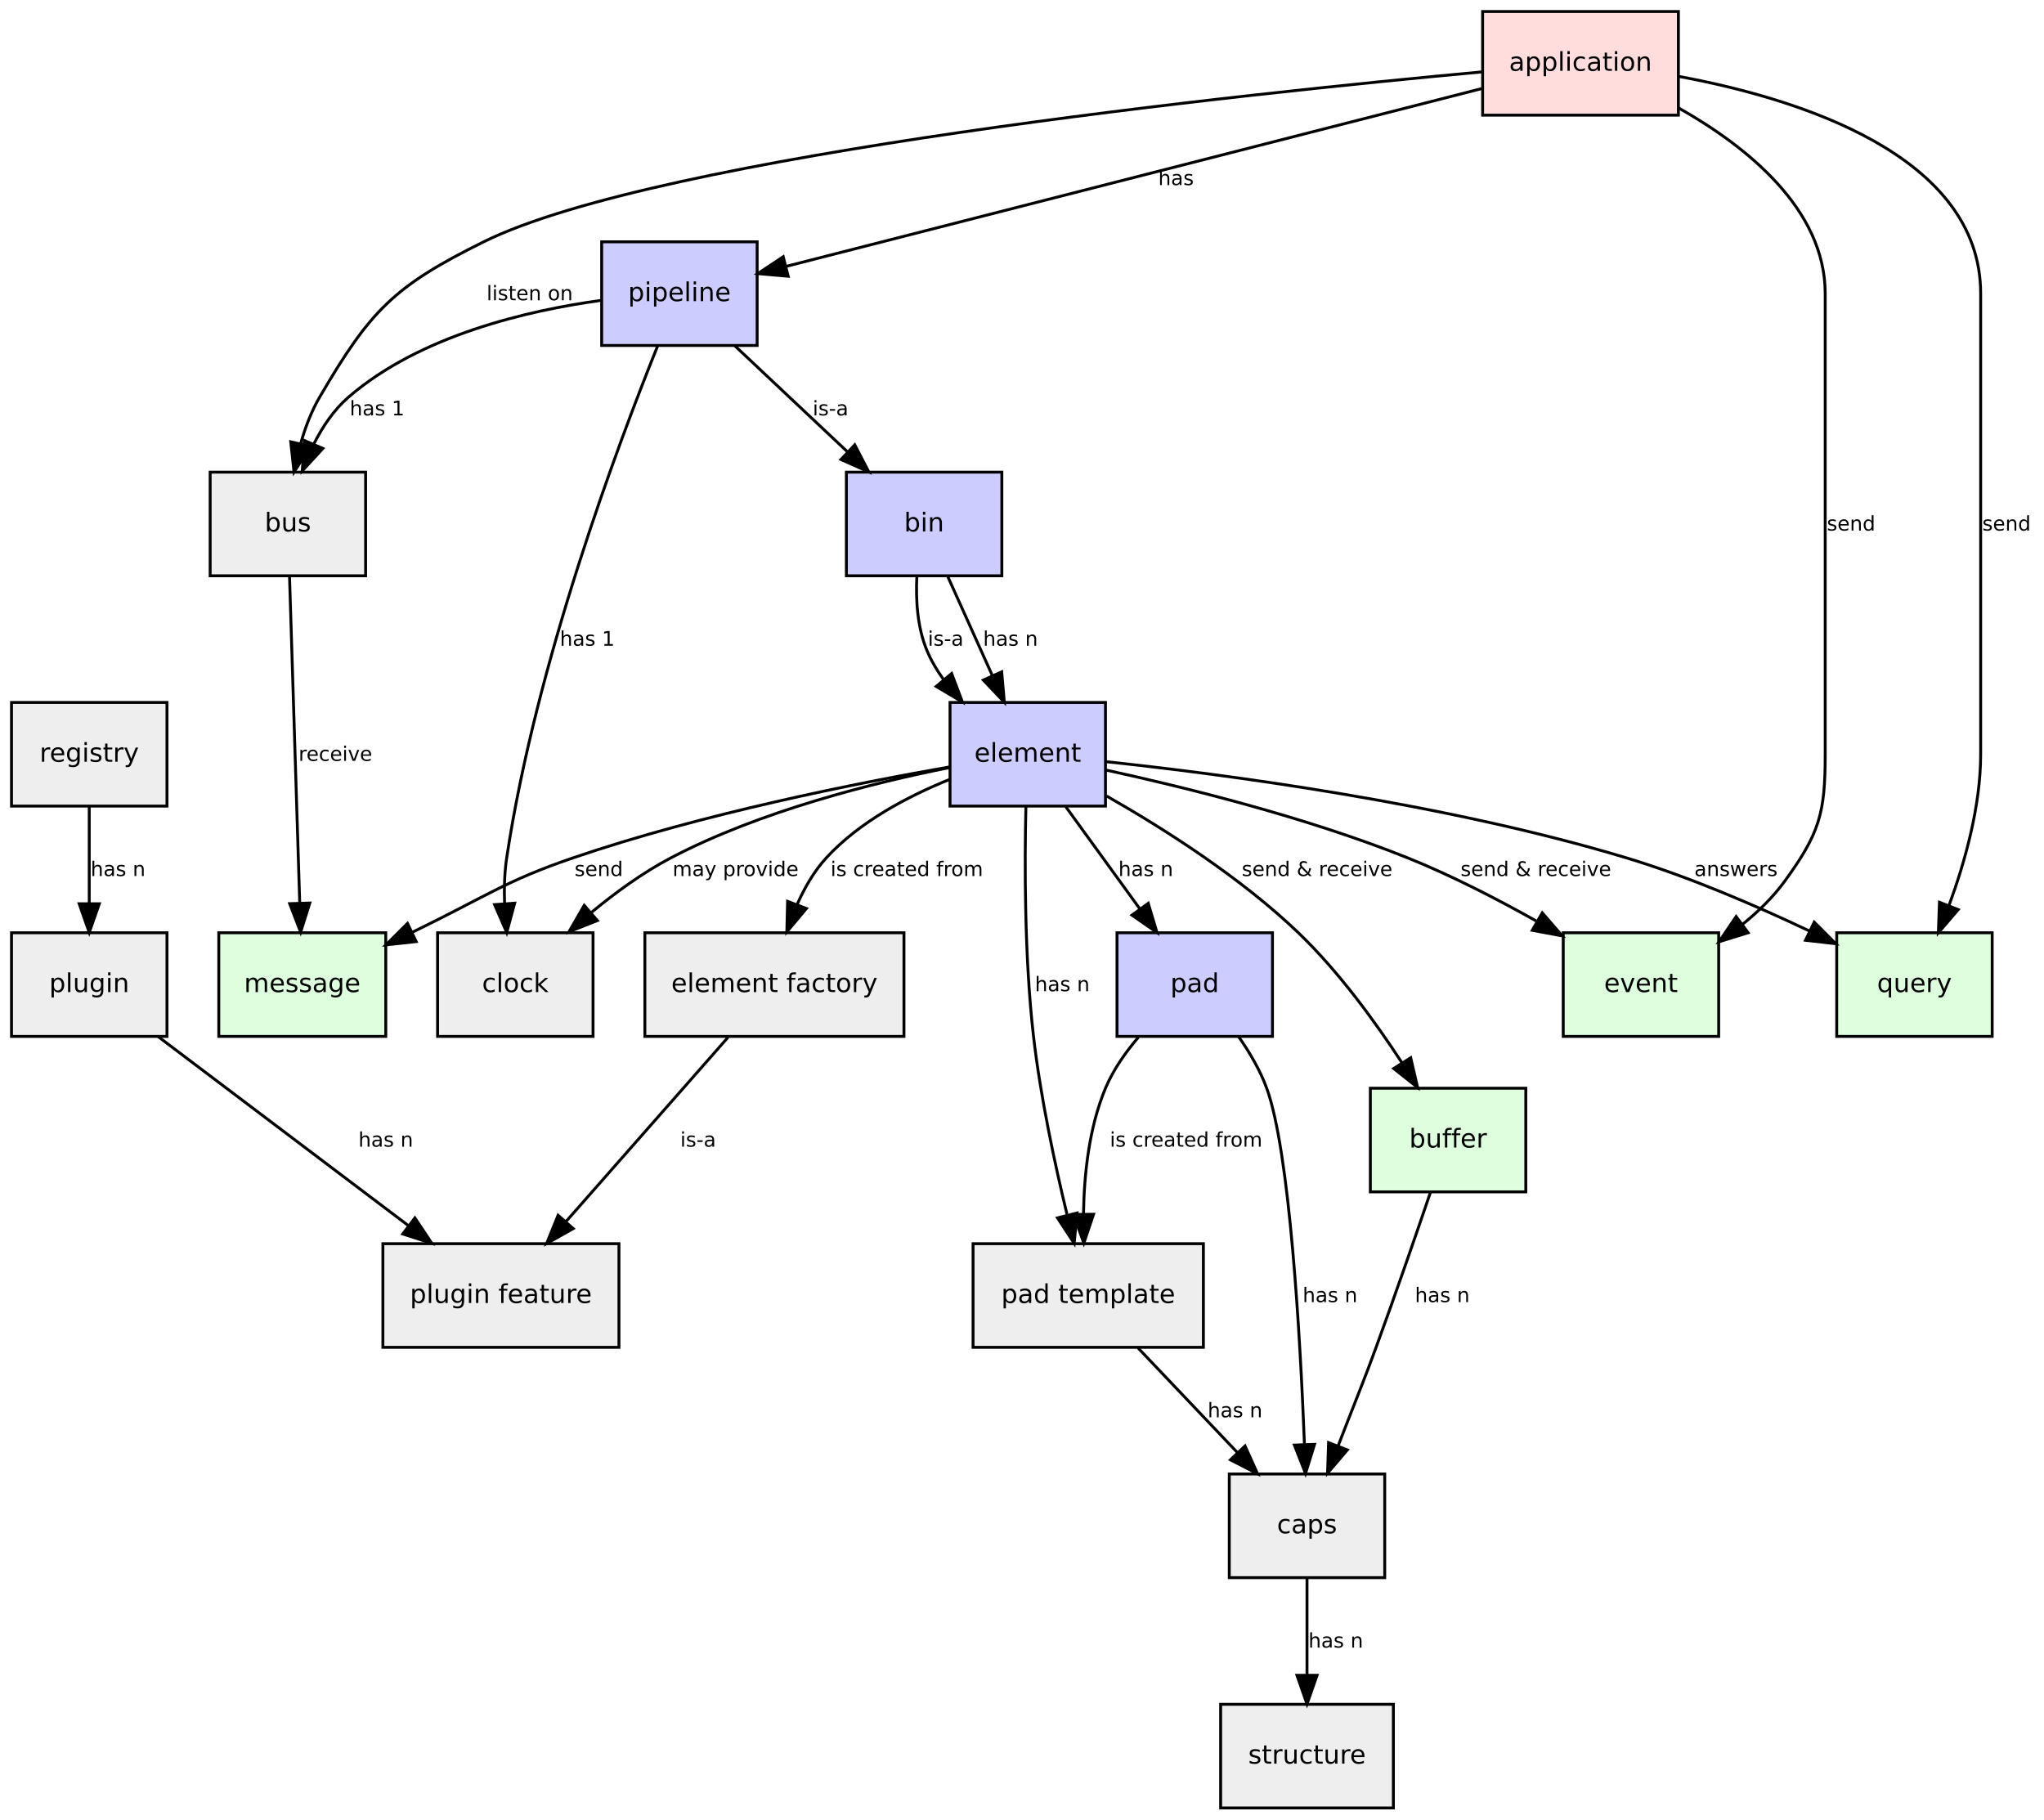
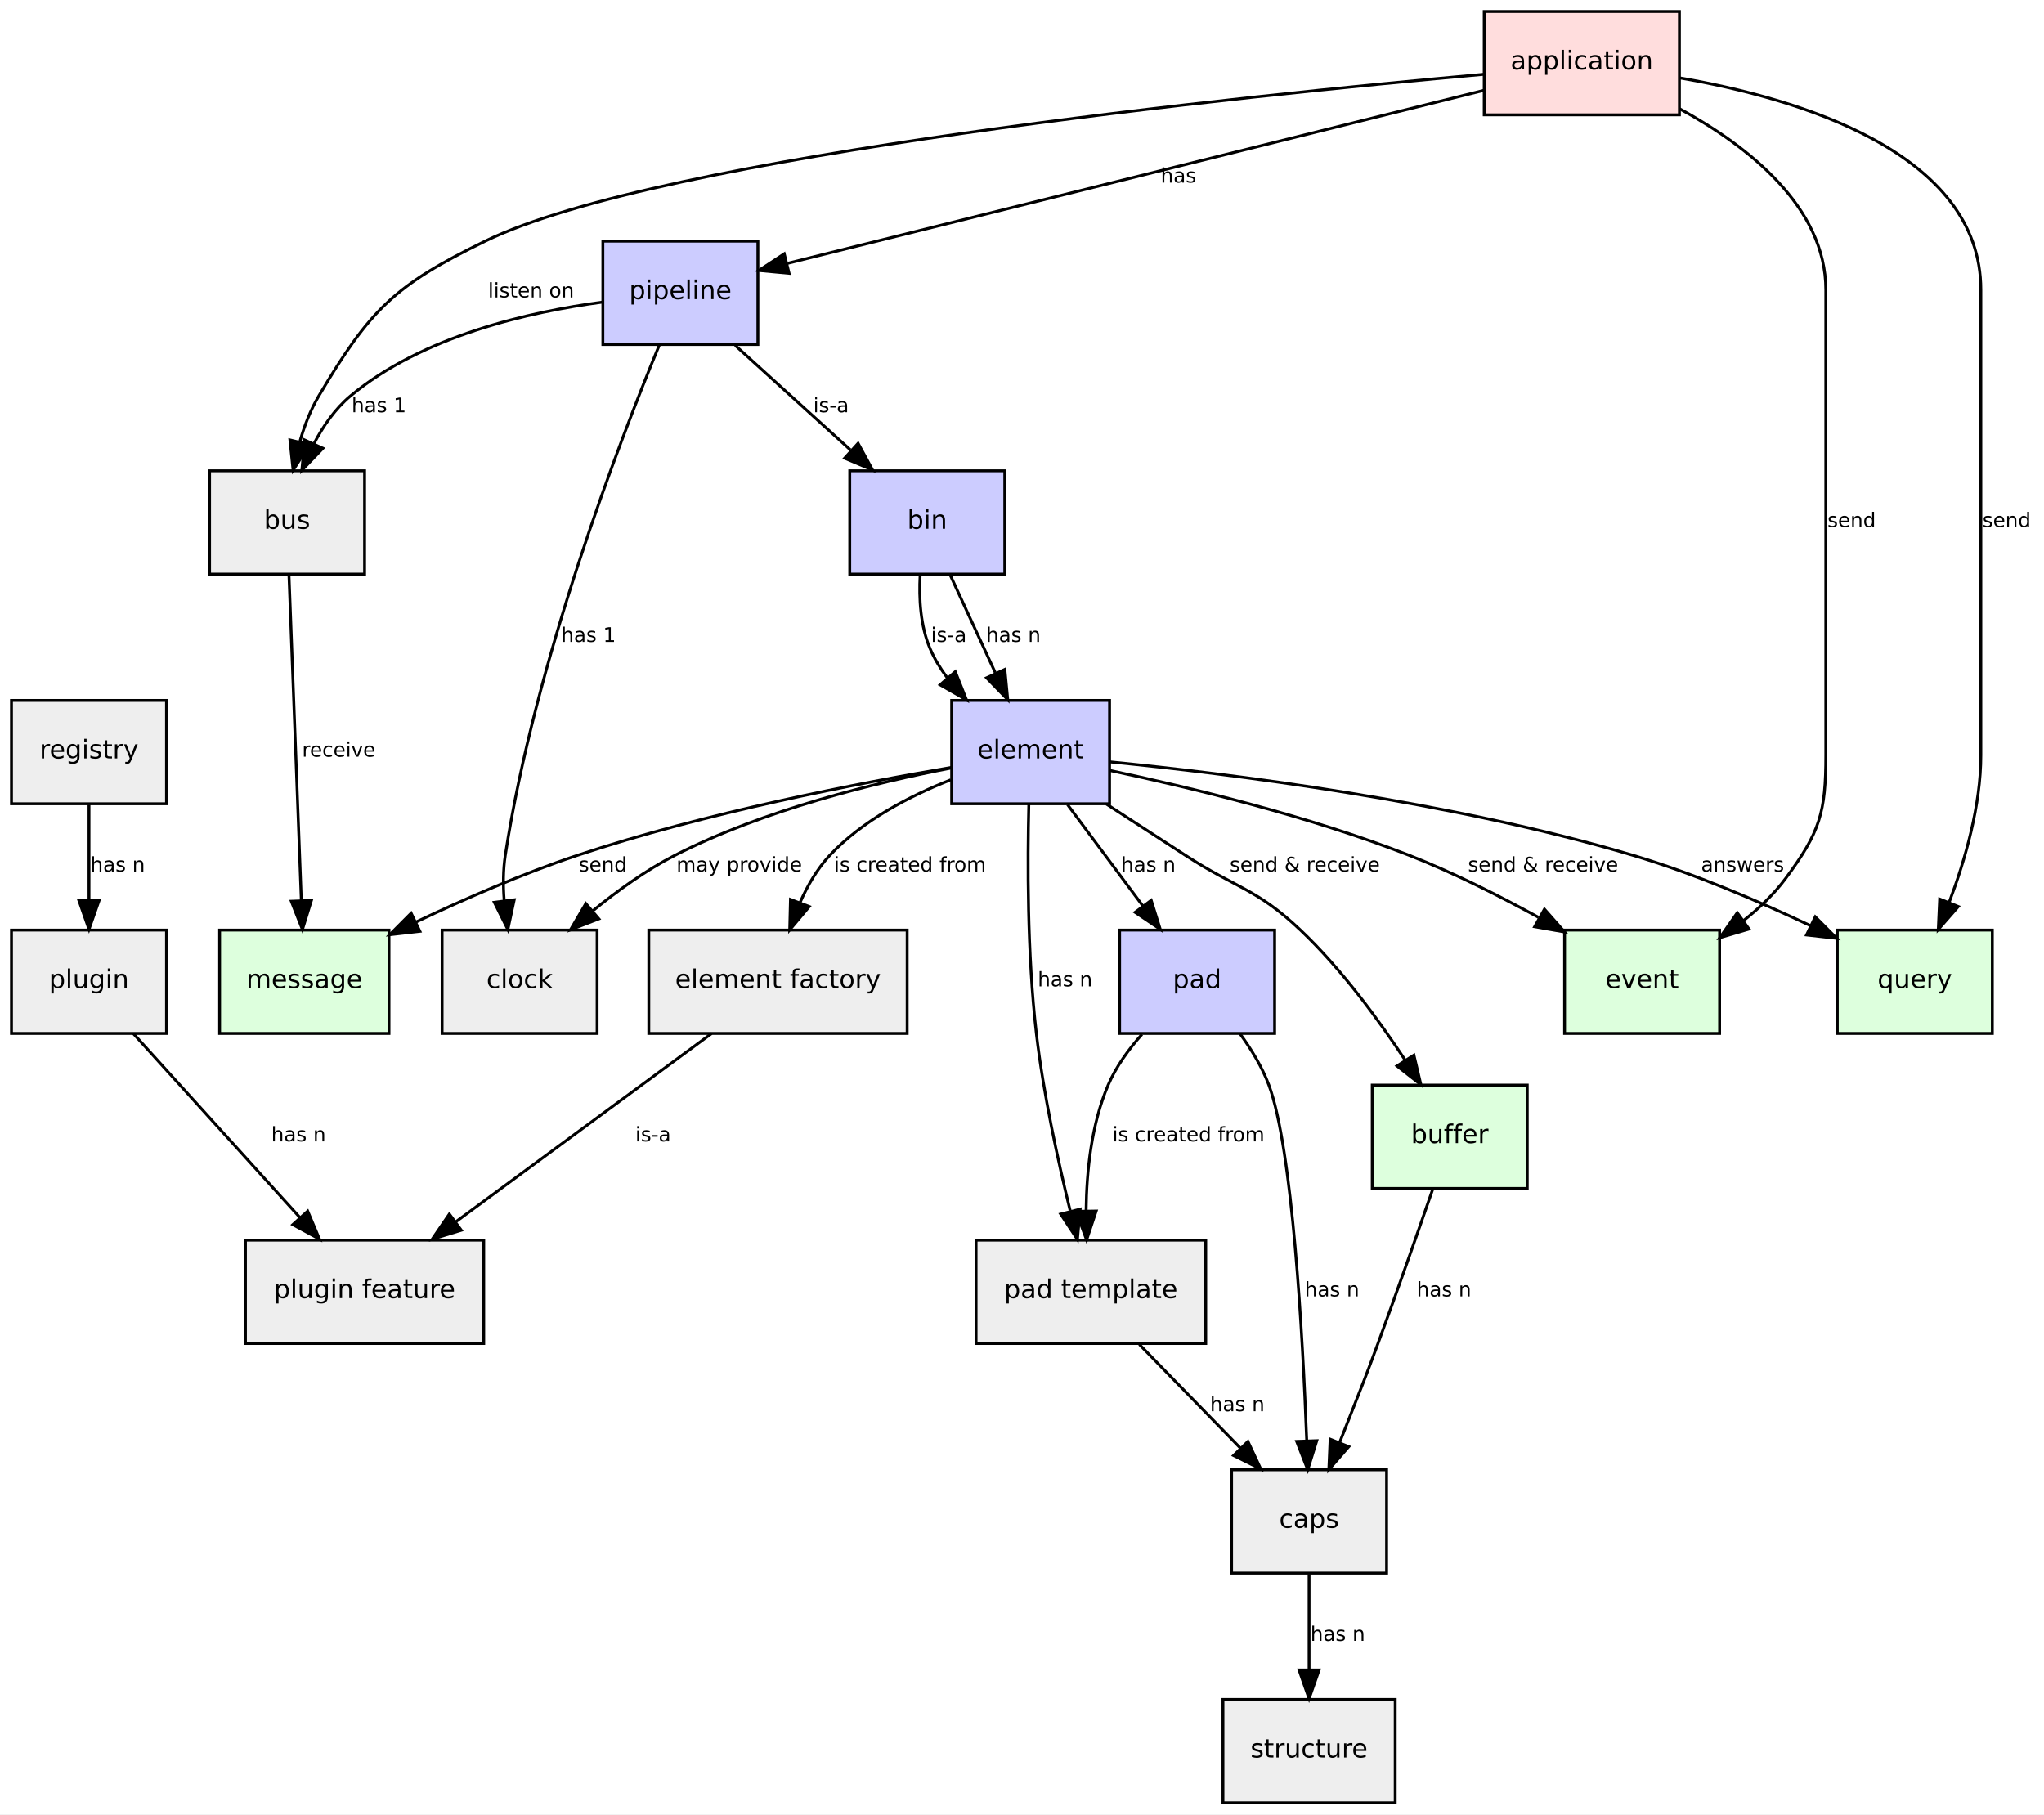
- <svg xmlns="http://www.w3.org/2000/svg" xmlns:xlink="http://www.w3.org/1999/xlink" width="710pt" height="632pt" viewBox="0.00 0.00 710.00 632.00">
-   <g id="graph1" class="graph" transform="scale(1 1) rotate(0) translate(4 628)">
-     <polygon fill="white" stroke="white" points="-4,5 -4,-628 707,-628 707,5 -4,5" />
+ <svg xmlns="http://www.w3.org/2000/svg" xmlns:xlink="http://www.w3.org/1999/xlink" width="712pt" height="632pt" viewBox="0.00 0.00 712.00 632.00">
+   <g id="graph0" class="graph" transform="scale(1 1) rotate(0) translate(4 628)">
+     <polygon fill="white" stroke="none" points="-4,4 -4,-628 708,-628 708,4 -4,4" />
    <g id="node1" class="node">
-       <polygon fill="#ffdddd" stroke="black" points="579,-624 511,-624 511,-588 579,-588 579,-624" />
-       <text text-anchor="middle" x="545" y="-603.4" font-family="Bitstream Vera Sans" font-size="9.00">application</text>
+       <polygon fill="#ffdddd" stroke="black" points="581,-624 513,-624 513,-588 581,-588 581,-624" />
+       <text text-anchor="middle" x="547" y="-603.8" font-family="Bitstream Vera Sans" font-size="9.00">application</text>
    </g>
    <g id="node3" class="node">
-       <a xlink:href="GstBus.html" xlink:title="bus" target="_top">
-         <polygon fill="#eeeeee" stroke="black" points="123,-464 69,-464 69,-428 123,-428 123,-464" />
-         <text text-anchor="middle" x="96" y="-443.4" font-family="Bitstream Vera Sans" font-size="9.00">bus</text>
-       </a>
-     </g>
-     <g id="edge48" class="edge">
-       <path fill="none" stroke="black" d="M510.91,-603.038C429.314,-595.538 225.03,-574.226 164,-544 132.728,-528.512 124.602,-520.132 107,-490 104.121,-485.071 101.99,-479.405 100.415,-473.814" />
-       <polygon fill="black" stroke="black" points="103.809,-472.958 98.138,-464.009 96.99,-474.541 103.809,-472.958" />
-       <text text-anchor="middle" x="180" y="-523.7" font-family="Bitstream Vera Sans" font-size="7.00">listen on</text>
+       <g id="a_node3">
+         <a xlink:href="GstBus.html" xlink:title="bus" target="_top">
+           <polygon fill="#eeeeee" stroke="black" points="123,-464 69,-464 69,-428 123,-428 123,-464" />
+           <text text-anchor="middle" x="96" y="-443.8" font-family="Bitstream Vera Sans" font-size="9.00">bus</text>
+         </a>
+       </g>
+     </g>
+     <g id="edge24" class="edge">
+       <path fill="none" stroke="black" d="M512.839,-602.11C431.071,-594.787 226.336,-573.934 165,-544 133.348,-528.553 124.98,-520.285 107,-490 104.171,-485.236 102.064,-479.755 100.496,-474.337" />
+       <polygon fill="black" stroke="black" points="103.805,-473.124 98.097,-464.198 96.993,-474.736 103.805,-473.124" />
+       <text text-anchor="middle" x="181" y="-524.4" font-family="Bitstream Vera Sans" font-size="7.00">listen on</text>
    </g>
    <g id="node9" class="node">
-       <a xlink:href="gstreamer-GstEvent.html" xlink:title="event" target="_top">
-         <polygon fill="#ddffdd" stroke="black" points="593,-304 539,-304 539,-268 593,-268 593,-304" />
-         <text text-anchor="middle" x="566" y="-283.4" font-family="Bitstream Vera Sans" font-size="9.00">event</text>
-       </a>
-     </g>
-     <g id="edge52" class="edge">
-       <path fill="none" stroke="black" d="M579.083,-590.495C602.731,-577.147 630,-555.384 630,-526 630,-526 630,-526 630,-366 630,-345.478 628.047,-338.613 616,-322 611.95,-316.415 606.766,-311.359 601.278,-306.92" />
-       <polygon fill="black" stroke="black" points="603.233,-304.012 593.115,-300.868 599.064,-309.635 603.233,-304.012" />
-       <text text-anchor="middle" x="639" y="-443.7" font-family="Bitstream Vera Sans" font-size="7.00">send</text>
+       <g id="a_node9">
+         <a xlink:href="gstreamer-GstEvent.html" xlink:title="event" target="_top">
+           <polygon fill="#ddffdd" stroke="black" points="595,-304 541,-304 541,-268 595,-268 595,-304" />
+           <text text-anchor="middle" x="568" y="-283.8" font-family="Bitstream Vera Sans" font-size="9.00">event</text>
+         </a>
+       </g>
+     </g>
+     <g id="edge26" class="edge">
+       <path fill="none" stroke="black" d="M581.083,-590.104C604.731,-577.208 632,-556.041 632,-527 632,-527 632,-527 632,-365 632,-344.901 629.961,-338.152 618,-322 613.933,-316.508 608.741,-311.561 603.25,-307.234" />
+       <polygon fill="black" stroke="black" points="605.244,-304.357 595.086,-301.346 601.149,-310.034 605.244,-304.357" />
+       <text text-anchor="middle" x="641" y="-444.4" font-family="Bitstream Vera Sans" font-size="7.00">send</text>
    </g>
    <g id="node13" class="node">
-       <a xlink:href="GstPipeline.html" xlink:title="pipeline" target="_top">
-         <polygon fill="#ccccff" stroke="black" points="259,-544 205,-544 205,-508 259,-508 259,-544" />
-         <text text-anchor="middle" x="232" y="-523.4" font-family="Bitstream Vera Sans" font-size="9.00">pipeline</text>
-       </a>
-     </g>
-     <g id="edge46" class="edge">
-       <path fill="none" stroke="black" d="M510.908,-597.286C451.745,-582.165 330.534,-551.184 269.244,-535.519" />
-       <polygon fill="black" stroke="black" points="269.788,-532.046 259.232,-532.96 268.054,-538.828 269.788,-532.046" />
-       <text text-anchor="middle" x="404.5" y="-563.7" font-family="Bitstream Vera Sans" font-size="7.00">has</text>
+       <g id="a_node13">
+         <a xlink:href="GstPipeline.html" xlink:title="pipeline" target="_top">
+           <polygon fill="#ccccff" stroke="black" points="260,-544 206,-544 206,-508 260,-508 260,-544" />
+           <text text-anchor="middle" x="233" y="-523.8" font-family="Bitstream Vera Sans" font-size="9.00">pipeline</text>
+         </a>
+       </g>
+     </g>
+     <g id="edge23" class="edge">
+       <path fill="none" stroke="black" d="M512.799,-596.504C453.447,-581.761 331.849,-551.555 270.363,-536.281" />
+       <polygon fill="black" stroke="black" points="270.868,-532.8 260.319,-533.786 269.181,-539.594 270.868,-532.8" />
+       <text text-anchor="middle" x="406.5" y="-564.4" font-family="Bitstream Vera Sans" font-size="7.00">has</text>
    </g>
    <g id="node16" class="node">
-       <a xlink:href="gstreamer-GstQuery.html" xlink:title="query" target="_top">
-         <polygon fill="#ddffdd" stroke="black" points="688,-304 634,-304 634,-268 688,-268 688,-304" />
-         <text text-anchor="middle" x="661" y="-283.4" font-family="Bitstream Vera Sans" font-size="9.00">query</text>
-       </a>
-     </g>
-     <g id="edge50" class="edge">
-       <path fill="none" stroke="black" d="M579.003,-601.481C620.154,-593.882 684,-574.308 684,-526 684,-526 684,-526 684,-366 684,-347.981 678.544,-328.536 672.946,-313.329" />
-       <polygon fill="black" stroke="black" points="676.203,-312.047 669.304,-304.006 669.683,-314.594 676.203,-312.047" />
-       <text text-anchor="middle" x="693" y="-443.7" font-family="Bitstream Vera Sans" font-size="7.00">send</text>
+       <g id="a_node16">
+         <a xlink:href="gstreamer-GstQuery.html" xlink:title="query" target="_top">
+           <polygon fill="#ddffdd" stroke="black" points="690,-304 636,-304 636,-268 690,-268 690,-304" />
+           <text text-anchor="middle" x="663" y="-283.8" font-family="Bitstream Vera Sans" font-size="9.00">query</text>
+         </a>
+       </g>
+     </g>
+     <g id="edge25" class="edge">
+       <path fill="none" stroke="black" d="M581.003,-600.877C622.154,-593.772 686,-575.011 686,-527 686,-527 686,-527 686,-365 686,-347.449 680.577,-328.551 674.997,-313.753" />
+       <polygon fill="black" stroke="black" points="678.147,-312.205 671.174,-304.229 671.651,-314.813 678.147,-312.205" />
+       <text text-anchor="middle" x="695" y="-444.4" font-family="Bitstream Vera Sans" font-size="7.00">send</text>
    </g>
    <g id="node2" class="node">
-       <a xlink:href="GstBin.html" xlink:title="bin" target="_top">
-         <polygon fill="#ccccff" stroke="black" points="344,-464 290,-464 290,-428 344,-428 344,-464" />
-         <text text-anchor="middle" x="317" y="-443.4" font-family="Bitstream Vera Sans" font-size="9.00">bin</text>
-       </a>
+       <g id="a_node2">
+         <a xlink:href="GstBin.html" xlink:title="bin" target="_top">
+           <polygon fill="#ccccff" stroke="black" points="346,-464 292,-464 292,-428 346,-428 346,-464" />
+           <text text-anchor="middle" x="319" y="-443.8" font-family="Bitstream Vera Sans" font-size="9.00">bin</text>
+         </a>
+       </g>
    </g>
    <g id="node7" class="node">
-       <a xlink:href="GstElement.html" xlink:title="element" target="_top">
-         <polygon fill="#ccccff" stroke="black" points="380,-384 326,-384 326,-348 380,-348 380,-384" />
-         <text text-anchor="middle" x="353" y="-363.4" font-family="Bitstream Vera Sans" font-size="9.00">element</text>
-       </a>
+       <g id="a_node7">
+         <a xlink:href="GstElement.html" xlink:title="element" target="_top">
+           <polygon fill="#ccccff" stroke="black" points="382.5,-384 327.5,-384 327.5,-348 382.5,-348 382.5,-384" />
+           <text text-anchor="middle" x="355" y="-363.8" font-family="Bitstream Vera Sans" font-size="9.00">element</text>
+         </a>
+       </g>
+     </g>
+     <g id="edge1" class="edge">
+       <path fill="none" stroke="black" d="M316.513,-427.631C316.068,-419.539 316.592,-409.964 320,-402 321.509,-398.474 323.555,-395.114 325.905,-391.97" />
+       <polygon fill="black" stroke="black" points="328.757,-394.024 332.678,-384.181 323.475,-389.431 328.757,-394.024" />
+       <text text-anchor="middle" x="326.5" y="-404.4" font-family="Bitstream Vera Sans" font-size="7.00">is-a</text>
+     </g>
+     <g id="edge12" class="edge">
+       <path fill="none" stroke="black" d="M326.99,-427.689C331.604,-417.692 337.505,-404.906 342.7,-393.651" />
+       <polygon fill="black" stroke="black" points="346.02,-394.809 347.033,-384.262 339.664,-391.875 346.02,-394.809" />
+       <text text-anchor="middle" x="349" y="-404.4" font-family="Bitstream Vera Sans" font-size="7.00">has n</text>
+     </g>
+     <g id="node10" class="node">
+       <g id="a_node10">
+         <a xlink:href="gstreamer-GstMessage.html" xlink:title="message" target="_top">
+           <polygon fill="#ddffdd" stroke="black" points="131.5,-304 72.5,-304 72.5,-268 131.5,-268 131.5,-304" />
+           <text text-anchor="middle" x="102" y="-283.8" font-family="Bitstream Vera Sans" font-size="9.00">message</text>
+         </a>
+       </g>
+     </g>
+     <g id="edge19" class="edge">
+       <path fill="none" stroke="black" d="M96.653,-427.79C97.691,-400.485 99.722,-346.994 100.96,-314.38" />
+       <polygon fill="black" stroke="black" points="104.465,-314.314 101.347,-304.188 97.47,-314.048 104.465,-314.314" />
+       <text text-anchor="middle" x="114" y="-364.4" font-family="Bitstream Vera Sans" font-size="7.00">receive</text>
+     </g>
+     <g id="node4" class="node">
+       <g id="a_node4">
+         <a xlink:href="gstreamer-GstBuffer.html" xlink:title="buffer" target="_top">
+           <polygon fill="#ddffdd" stroke="black" points="528,-250 474,-250 474,-214 528,-214 528,-250" />
+           <text text-anchor="middle" x="501" y="-229.8" font-family="Bitstream Vera Sans" font-size="9.00">buffer</text>
+         </a>
+       </g>
+     </g>
+     <g id="node5" class="node">
+       <g id="a_node5">
+         <a xlink:href="gstreamer-GstCaps.html" xlink:title="caps" target="_top">
+           <polygon fill="#eeeeee" stroke="black" points="479,-116 425,-116 425,-80 479,-80 479,-116" />
+           <text text-anchor="middle" x="452" y="-95.8" font-family="Bitstream Vera Sans" font-size="9.00">caps</text>
+         </a>
+       </g>
+     </g>
+     <g id="edge10" class="edge">
+       <path fill="none" stroke="black" d="M495.075,-213.734C490.094,-199.326 482.729,-178.272 476,-160 471.721,-148.382 470.521,-145.526 466,-134 464.925,-131.258 463.795,-128.399 462.662,-125.548" />
+       <polygon fill="black" stroke="black" points="465.838,-124.063 458.882,-116.072 459.336,-126.657 465.838,-124.063" />
+       <text text-anchor="middle" x="499" y="-176.4" font-family="Bitstream Vera Sans" font-size="7.00">has n</text>
+     </g>
+     <g id="node18" class="node">
+       <g id="a_node18">
+         <a xlink:href="gstreamer-GstStructure.html" xlink:title="structure" target="_top">
+           <polygon fill="#eeeeee" stroke="black" points="482,-36 422,-36 422,-0 482,-0 482,-36" />
+           <text text-anchor="middle" x="452" y="-15.8" font-family="Bitstream Vera Sans" font-size="9.00">structure</text>
+         </a>
+       </g>
+     </g>
+     <g id="edge11" class="edge">
+       <path fill="none" stroke="black" d="M452,-79.689C452,-69.894 452,-57.422 452,-46.335" />
+       <polygon fill="black" stroke="black" points="455.5,-46.262 452,-36.262 448.5,-46.262 455.5,-46.262" />
+       <text text-anchor="middle" x="462" y="-56.4" font-family="Bitstream Vera Sans" font-size="7.00">has n</text>
+     </g>
+     <g id="node6" class="node">
+       <g id="a_node6">
+         <a xlink:href="GstClock.html" xlink:title="clock" target="_top">
+           <polygon fill="#eeeeee" stroke="black" points="204,-304 150,-304 150,-268 204,-268 204,-304" />
+           <text text-anchor="middle" x="177" y="-283.8" font-family="Bitstream Vera Sans" font-size="9.00">clock</text>
+         </a>
+       </g>
+     </g>
+     <g id="edge17" class="edge">
+       <path fill="none" stroke="black" d="M381.372,-347.917C390.161,-342.221 400.004,-335.839 409,-330 426.785,-318.456 433.595,-318.569 449,-304 463.157,-290.611 476.114,-272.942 485.553,-258.58" />
+       <polygon fill="black" stroke="black" points="488.516,-260.443 490.955,-250.132 482.618,-256.672 488.516,-260.443" />
+       <text text-anchor="middle" x="450.5" y="-324.4" font-family="Bitstream Vera Sans" font-size="7.00">send &amp; receive</text>
+     </g>
+     <g id="edge7" class="edge">
+       <path fill="none" stroke="black" d="M327.234,-360.439C301.305,-355.435 262.052,-345.921 231,-330 220.979,-324.862 211.039,-317.702 202.471,-310.697" />
+       <polygon fill="black" stroke="black" points="204.602,-307.915 194.718,-304.1 200.065,-313.246 204.602,-307.915" />
+       <text text-anchor="middle" x="253.5" y="-324.4" font-family="Bitstream Vera Sans" font-size="7.00">may provide</text>
+     </g>
+     <g id="node8" class="node">
+       <g id="a_node8">
+         <a xlink:href="GstElementFactory.html" xlink:title="element factory" target="_top">
+           <polygon fill="#eeeeee" stroke="black" points="312,-304 222,-304 222,-268 312,-268 312,-304" />
+           <text text-anchor="middle" x="267" y="-283.8" font-family="Bitstream Vera Sans" font-size="9.00">element factory</text>
+         </a>
+       </g>
+     </g>
+     <g id="edge14" class="edge">
+       <path fill="none" stroke="black" d="M327.192,-356.36C313.019,-350.764 296.414,-342.208 285,-330 280.68,-325.38 277.32,-319.573 274.737,-313.734" />
+       <polygon fill="black" stroke="black" points="277.899,-312.2 271.09,-304.082 271.351,-314.674 277.899,-312.2" />
+       <text text-anchor="middle" x="313" y="-324.4" font-family="Bitstream Vera Sans" font-size="7.00">is created from</text>
+     </g>
+     <g id="edge16" class="edge">
+       <path fill="none" stroke="black" d="M382.632,-359.605C409.75,-353.864 452.014,-343.715 487,-330 502.175,-324.051 518.167,-315.984 531.895,-308.443" />
+       <polygon fill="black" stroke="black" points="533.988,-311.282 541,-303.34 530.565,-305.176 533.988,-311.282" />
+       <text text-anchor="middle" x="533.5" y="-324.4" font-family="Bitstream Vera Sans" font-size="7.00">send &amp; receive</text>
+     </g>
+     <g id="edge18" class="edge">
+       <path fill="none" stroke="black" d="M327.415,-360.675C295.511,-355.266 241.648,-344.871 197,-330 178.015,-323.677 157.714,-314.798 140.773,-306.749" />
+       <polygon fill="black" stroke="black" points="142.263,-303.582 131.737,-302.384 139.219,-309.885 142.263,-303.582" />
+       <text text-anchor="middle" x="206" y="-324.4" font-family="Bitstream Vera Sans" font-size="7.00">send</text>
+     </g>
+     <g id="node11" class="node">
+       <g id="a_node11">
+         <a xlink:href="GstPad.html" xlink:title="pad" target="_top">
+           <polygon fill="#ccccff" stroke="black" points="440,-304 386,-304 386,-268 440,-268 440,-304" />
+           <text text-anchor="middle" x="413" y="-283.8" font-family="Bitstream Vera Sans" font-size="9.00">pad</text>
+         </a>
+       </g>
+     </g>
+     <g id="edge6" class="edge">
+       <path fill="none" stroke="black" d="M367.872,-347.689C375.606,-337.288 385.585,-323.869 394.191,-312.294" />
+       <polygon fill="black" stroke="black" points="397.005,-314.375 400.164,-304.262 391.388,-310.199 397.005,-314.375" />
+       <text text-anchor="middle" x="396" y="-324.4" font-family="Bitstream Vera Sans" font-size="7.00">has n</text>
+     </g>
+     <g id="node12" class="node">
+       <g id="a_node12">
+         <a xlink:href="GstPadTemplate.html" xlink:title="pad template" target="_top">
+           <polygon fill="#eeeeee" stroke="black" points="416,-196 336,-196 336,-160 416,-160 416,-196" />
+           <text text-anchor="middle" x="376" y="-175.8" font-family="Bitstream Vera Sans" font-size="9.00">pad template</text>
+         </a>
+       </g>
+     </g>
+     <g id="edge5" class="edge">
+       <path fill="none" stroke="black" d="M354.373,-347.762C353.894,-328.315 353.779,-295.775 357,-268 359.427,-247.075 364.48,-223.805 368.765,-206.309" />
+       <polygon fill="black" stroke="black" points="372.254,-206.785 371.303,-196.233 365.466,-205.075 372.254,-206.785" />
+       <text text-anchor="middle" x="367" y="-284.4" font-family="Bitstream Vera Sans" font-size="7.00">has n</text>
+     </g>
+     <g id="edge15" class="edge">
+       <path fill="none" stroke="black" d="M382.676,-362.596C423.319,-358.573 501.235,-348.981 565,-330 586.078,-323.726 608.616,-314.061 626.757,-305.482" />
+       <polygon fill="black" stroke="black" points="628.322,-308.613 635.811,-301.118 625.283,-302.307 628.322,-308.613" />
+       <text text-anchor="middle" x="603" y="-324.4" font-family="Bitstream Vera Sans" font-size="7.00">answers</text>
+     </g>
+     <g id="node15" class="node">
+       <g id="a_node15">
+         <a xlink:href="GstPluginFeature.html" xlink:title="plugin feature" target="_top">
+           <polygon fill="#eeeeee" stroke="black" points="164.5,-196 81.5,-196 81.5,-160 164.5,-160 164.5,-196" />
+           <text text-anchor="middle" x="123" y="-175.8" font-family="Bitstream Vera Sans" font-size="9.00">plugin feature</text>
+         </a>
+       </g>
+     </g>
+     <g id="edge22" class="edge">
+       <path fill="none" stroke="black" d="M243.864,-267.969C219.76,-250.226 181.821,-222.299 154.885,-202.471" />
+       <polygon fill="black" stroke="black" points="156.685,-199.45 146.557,-196.341 152.536,-205.088 156.685,-199.45" />
+       <text text-anchor="middle" x="223.5" y="-230.4" font-family="Bitstream Vera Sans" font-size="7.00">is-a</text>
+     </g>
+     <g id="edge8" class="edge">
+       <path fill="none" stroke="black" d="M427.945,-267.881C431.87,-262.494 435.655,-256.298 438,-250 446.192,-227.992 449.765,-163.333 451.179,-126.151" />
+       <polygon fill="black" stroke="black" points="454.682,-126.128 451.537,-116.011 447.686,-125.881 454.682,-126.128" />
+       <text text-anchor="middle" x="460" y="-176.4" font-family="Bitstream Vera Sans" font-size="7.00">has n</text>
+     </g>
+     <g id="edge13" class="edge">
+       <path fill="none" stroke="black" d="M393.78,-267.685C389.148,-262.473 384.748,-256.417 382,-250 376.16,-236.361 374.475,-219.918 374.334,-206.291" />
+       <polygon fill="black" stroke="black" points="377.837,-206.131 374.502,-196.075 370.838,-206.016 377.837,-206.131" />
+       <text text-anchor="middle" x="410" y="-230.4" font-family="Bitstream Vera Sans" font-size="7.00">is created from</text>
+     </g>
+     <g id="edge9" class="edge">
+       <path fill="none" stroke="black" d="M392.867,-159.689C403.198,-149.086 416.586,-135.346 428.009,-123.622" />
+       <polygon fill="black" stroke="black" points="430.708,-125.867 435.18,-116.262 425.695,-120.982 430.708,-125.867" />
+       <text text-anchor="middle" x="427" y="-136.4" font-family="Bitstream Vera Sans" font-size="7.00">has n</text>
    </g>
    <g id="edge2" class="edge">
-       <path fill="none" stroke="black" d="M314.473,-427.82C314.065,-419.637 314.632,-410.033 318,-402 319.468,-398.498 321.45,-395.145 323.729,-391.993" />
-       <polygon fill="black" stroke="black" points="326.562,-394.062 330.303,-384.15 321.197,-389.565 326.562,-394.062" />
-       <text text-anchor="middle" x="324.5" y="-403.7" font-family="Bitstream Vera Sans" font-size="7.00">is-a</text>
-     </g>
-     <g id="edge24" class="edge">
-       <path fill="none" stroke="black" d="M325.169,-427.847C329.772,-417.618 335.612,-404.64 340.752,-393.217" />
-       <polygon fill="black" stroke="black" points="343.951,-394.637 344.863,-384.081 337.568,-391.764 343.951,-394.637" />
-       <text text-anchor="middle" x="347" y="-403.7" font-family="Bitstream Vera Sans" font-size="7.00">has n</text>
-     </g>
-     <g id="node10" class="node">
-       <a xlink:href="gstreamer-GstMessage.html" xlink:title="message" target="_top">
-         <polygon fill="#ddffdd" stroke="black" points="130,-304 72,-304 72,-268 130,-268 130,-304" />
-         <text text-anchor="middle" x="101" y="-283.4" font-family="Bitstream Vera Sans" font-size="9.00">message</text>
-       </a>
-     </g>
-     <g id="edge38" class="edge">
-       <path fill="none" stroke="black" d="M96.564,-427.957C97.427,-400.349 99.082,-347.375 100.109,-314.525" />
-       <polygon fill="black" stroke="black" points="103.616,-314.327 100.431,-304.223 96.62,-314.108 103.616,-314.327" />
-       <text text-anchor="middle" x="112.5" y="-363.7" font-family="Bitstream Vera Sans" font-size="7.00">receive</text>
-     </g>
-     <g id="node4" class="node">
-       <a xlink:href="gstreamer-GstBuffer.html" xlink:title="buffer" target="_top">
-         <polygon fill="#ddffdd" stroke="black" points="526,-250 472,-250 472,-214 526,-214 526,-250" />
-         <text text-anchor="middle" x="499" y="-229.4" font-family="Bitstream Vera Sans" font-size="9.00">buffer</text>
-       </a>
-     </g>
-     <g id="node5" class="node">
-       <a xlink:href="gstreamer-GstCaps.html" xlink:title="caps" target="_top">
-         <polygon fill="#eeeeee" stroke="black" points="477,-116 423,-116 423,-80 477,-80 477,-116" />
-         <text text-anchor="middle" x="450" y="-95.4" font-family="Bitstream Vera Sans" font-size="9.00">caps</text>
-       </a>
+       <path fill="none" stroke="black" d="M252.086,-507.689C263.888,-496.985 279.215,-483.084 292.221,-471.288" />
+       <polygon fill="black" stroke="black" points="294.911,-473.573 299.967,-464.262 290.209,-468.388 294.911,-473.573" />
+       <text text-anchor="middle" x="285.5" y="-484.4" font-family="Bitstream Vera Sans" font-size="7.00">is-a</text>
+     </g>
+     <g id="edge3" class="edge">
+       <path fill="none" stroke="black" d="M205.982,-522.778C180.69,-519.425 143.13,-511.024 118,-490 112.766,-485.621 108.637,-479.682 105.439,-473.616" />
+       <polygon fill="black" stroke="black" points="108.477,-471.842 101.154,-464.186 102.104,-474.738 108.477,-471.842" />
+       <text text-anchor="middle" x="128" y="-484.4" font-family="Bitstream Vera Sans" font-size="7.00">has 1</text>
+     </g>
+     <g id="edge4" class="edge">
+       <path fill="none" stroke="black" d="M225.721,-507.939C211.912,-474.538 182.365,-397.851 172,-330 171.232,-324.971 171.219,-319.596 171.617,-314.408" />
+       <polygon fill="black" stroke="black" points="175.126,-314.553 172.897,-304.196 168.18,-313.682 175.126,-314.553" />
+       <text text-anchor="middle" x="201" y="-404.4" font-family="Bitstream Vera Sans" font-size="7.00">has 1</text>
+     </g>
+     <g id="node14" class="node">
+       <g id="a_node14">
+         <a xlink:href="GstPlugin.html" xlink:title="plugin" target="_top">
+           <polygon fill="#eeeeee" stroke="black" points="54,-304 0,-304 0,-268 54,-268 54,-304" />
+           <text text-anchor="middle" x="27" y="-283.8" font-family="Bitstream Vera Sans" font-size="9.00">plugin</text>
+         </a>
+       </g>
+     </g>
+     <g id="edge21" class="edge">
+       <path fill="none" stroke="black" d="M42.424,-267.969C58.146,-250.61 82.695,-223.503 100.567,-203.769" />
+       <polygon fill="black" stroke="black" points="103.177,-206.102 107.295,-196.341 97.988,-201.403 103.177,-206.102" />
+       <text text-anchor="middle" x="100" y="-230.4" font-family="Bitstream Vera Sans" font-size="7.00">has n</text>
+     </g>
+     <g id="node17" class="node">
+       <g id="a_node17">
+         <a xlink:href="GstRegistry.html" xlink:title="registry" target="_top">
+           <polygon fill="#eeeeee" stroke="black" points="54,-384 0,-384 0,-348 54,-348 54,-384" />
+           <text text-anchor="middle" x="27" y="-363.8" font-family="Bitstream Vera Sans" font-size="9.00">registry</text>
+         </a>
+       </g>
    </g>
    <g id="edge20" class="edge">
-       <path fill="none" stroke="black" d="M492.897,-213.892C487.934,-199.296 480.682,-178.267 474,-160 469.747,-148.373 468.466,-145.547 464,-134 462.957,-131.303 461.868,-128.493 460.778,-125.684" />
-       <polygon fill="black" stroke="black" points="464.019,-124.363 457.135,-116.309 457.495,-126.898 464.019,-124.363" />
-       <text text-anchor="middle" x="497" y="-175.7" font-family="Bitstream Vera Sans" font-size="7.00">has n</text>
-     </g>
-     <g id="node18" class="node">
-       <a xlink:href="gstreamer-GstStructure.html" xlink:title="structure" target="_top">
-         <polygon fill="#eeeeee" stroke="black" points="480,-36 420,-36 420,-1.77636e-14 480,-3.55271e-15 480,-36" />
-         <text text-anchor="middle" x="450" y="-15.4" font-family="Bitstream Vera Sans" font-size="9.00">structure</text>
-       </a>
-     </g>
-     <g id="edge22" class="edge">
-       <path fill="none" stroke="black" d="M450,-79.847C450,-69.925 450,-57.417 450,-46.249" />
-       <polygon fill="black" stroke="black" points="453.5,-46.081 450,-36.081 446.5,-46.081 453.5,-46.081" />
-       <text text-anchor="middle" x="460" y="-55.7" font-family="Bitstream Vera Sans" font-size="7.00">has n</text>
-     </g>
-     <g id="node6" class="node">
-       <a xlink:href="GstClock.html" xlink:title="clock" target="_top">
-         <polygon fill="#eeeeee" stroke="black" points="202,-304 148,-304 148,-268 202,-268 202,-304" />
-         <text text-anchor="middle" x="175" y="-283.4" font-family="Bitstream Vera Sans" font-size="9.00">clock</text>
-       </a>
-     </g>
-     <g id="edge34" class="edge">
-       <path fill="none" stroke="black" d="M380.397,-351.493C400.229,-340.184 426.959,-323.209 447,-304 460.92,-290.658 473.648,-273.171 483.028,-258.772" />
-       <polygon fill="black" stroke="black" points="486.019,-260.591 488.416,-250.27 480.106,-256.844 486.019,-260.591" />
-       <text text-anchor="middle" x="453.5" y="-323.7" font-family="Bitstream Vera Sans" font-size="7.00">send &amp; receive</text>
-     </g>
-     <g id="edge14" class="edge">
-       <path fill="none" stroke="black" d="M325.693,-361.348C299.743,-356.186 260.166,-346.35 229,-330 219.262,-324.891 209.628,-317.86 201.253,-310.916" />
-       <polygon fill="black" stroke="black" points="203.505,-308.236 193.647,-304.352 198.931,-313.535 203.505,-308.236" />
-       <text text-anchor="middle" x="251.5" y="-323.7" font-family="Bitstream Vera Sans" font-size="7.00">may provide</text>
-     </g>
-     <g id="node8" class="node">
-       <a xlink:href="GstElementFactory.html" xlink:title="element factory" target="_top">
-         <polygon fill="#eeeeee" stroke="black" points="310,-304 220,-304 220,-268 310,-268 310,-304" />
-         <text text-anchor="middle" x="265" y="-283.4" font-family="Bitstream Vera Sans" font-size="9.00">element factory</text>
-       </a>
-     </g>
-     <g id="edge28" class="edge">
-       <path fill="none" stroke="black" d="M325.838,-357.258C311.504,-351.469 294.544,-342.591 283,-330 278.784,-325.401 275.488,-319.682 272.937,-313.905" />
-       <polygon fill="black" stroke="black" points="276.122,-312.433 269.315,-304.315 269.574,-314.907 276.122,-312.433" />
-       <text text-anchor="middle" x="311" y="-323.7" font-family="Bitstream Vera Sans" font-size="7.00">is created from</text>
-     </g>
-     <g id="edge32" class="edge">
-       <path fill="none" stroke="black" d="M380.142,-360.53C407.254,-354.621 449.843,-344.121 485,-330 500.082,-323.942 515.946,-315.766 529.598,-308.105" />
-       <polygon fill="black" stroke="black" points="531.72,-310.923 538.659,-302.916 528.242,-304.848 531.72,-310.923" />
-       <text text-anchor="middle" x="529.5" y="-323.7" font-family="Bitstream Vera Sans" font-size="7.00">send &amp; receive</text>
-     </g>
-     <g id="edge36" class="edge">
-       <path fill="none" stroke="black" d="M325.964,-361.631C294.115,-356.077 239.857,-345.332 195,-330 171.57,-321.992 165.056,-316.753 139.167,-304.146" />
-       <polygon fill="black" stroke="black" points="140.567,-300.936 130.035,-299.782 137.548,-307.252 140.567,-300.936" />
-       <text text-anchor="middle" x="204" y="-323.7" font-family="Bitstream Vera Sans" font-size="7.00">send</text>
-     </g>
-     <g id="node11" class="node">
-       <a xlink:href="GstPad.html" xlink:title="pad" target="_top">
-         <polygon fill="#ccccff" stroke="black" points="438,-304 384,-304 384,-268 438,-268 438,-304" />
-         <text text-anchor="middle" x="411" y="-283.4" font-family="Bitstream Vera Sans" font-size="9.00">pad</text>
-       </a>
-     </g>
-     <g id="edge12" class="edge">
-       <path fill="none" stroke="black" d="M366.161,-347.847C373.799,-337.311 383.552,-323.859 392.01,-312.193" />
-       <polygon fill="black" stroke="black" points="394.855,-314.232 397.891,-304.081 389.188,-310.123 394.855,-314.232" />
-       <text text-anchor="middle" x="394" y="-323.7" font-family="Bitstream Vera Sans" font-size="7.00">has n</text>
-     </g>
-     <g id="node12" class="node">
-       <a xlink:href="GstPadTemplate.html" xlink:title="pad template" target="_top">
-         <polygon fill="#eeeeee" stroke="black" points="414,-196 334,-196 334,-160 414,-160 414,-196" />
-         <text text-anchor="middle" x="374" y="-175.4" font-family="Bitstream Vera Sans" font-size="9.00">pad template</text>
-       </a>
-     </g>
-     <g id="edge10" class="edge">
-       <path fill="none" stroke="black" d="M352.357,-347.87C351.893,-328.148 351.819,-295.727 355,-268 357.397,-247.11 362.354,-223.9 366.605,-206.283" />
-       <polygon fill="black" stroke="black" points="370.118,-206.656 369.13,-196.107 363.324,-204.969 370.118,-206.656" />
-       <text text-anchor="middle" x="365" y="-283.7" font-family="Bitstream Vera Sans" font-size="7.00">has n</text>
-     </g>
-     <g id="edge30" class="edge">
-       <path fill="none" stroke="black" d="M380.078,-363.438C420.24,-359.164 497.668,-349.102 561,-330 582.749,-323.44 606.035,-313.388 624.659,-304.547" />
-       <polygon fill="black" stroke="black" points="626.19,-307.695 633.67,-300.192 623.144,-301.392 626.19,-307.695" />
-       <text text-anchor="middle" x="599" y="-323.7" font-family="Bitstream Vera Sans" font-size="7.00">answers</text>
-     </g>
-     <g id="node15" class="node">
-       <a xlink:href="GstPluginFeature.html" xlink:title="plugin feature" target="_top">
-         <polygon fill="#eeeeee" stroke="black" points="211,-196 129,-196 129,-160 211,-160 211,-196" />
-         <text text-anchor="middle" x="170" y="-175.4" font-family="Bitstream Vera Sans" font-size="9.00">plugin feature</text>
-       </a>
-     </g>
-     <g id="edge44" class="edge">
-       <path fill="none" stroke="black" d="M248.885,-267.679C233.438,-250.119 209.976,-223.446 192.652,-203.751" />
-       <polygon fill="black" stroke="black" points="195.11,-201.247 185.877,-196.05 189.854,-205.87 195.11,-201.247" />
-       <text text-anchor="middle" x="238.5" y="-229.7" font-family="Bitstream Vera Sans" font-size="7.00">is-a</text>
-     </g>
-     <g id="edge16" class="edge">
-       <path fill="none" stroke="black" d="M426.207,-267.966C430.037,-262.511 433.708,-256.291 436,-250 444.01,-228.018 447.63,-164.049 449.106,-126.47" />
-       <polygon fill="black" stroke="black" points="452.615,-126.299 449.483,-116.178 445.619,-126.044 452.615,-126.299" />
-       <text text-anchor="middle" x="458" y="-175.7" font-family="Bitstream Vera Sans" font-size="7.00">has n</text>
-     </g>
-     <g id="edge26" class="edge">
-       <path fill="none" stroke="black" d="M391.451,-267.737C386.938,-262.462 382.679,-256.389 380,-250 374.298,-236.4 372.567,-220.106 372.364,-206.46" />
-       <polygon fill="black" stroke="black" points="375.866,-206.226 372.481,-196.187 368.867,-206.146 375.866,-206.226" />
-       <text text-anchor="middle" x="408" y="-229.7" font-family="Bitstream Vera Sans" font-size="7.00">is created from</text>
-     </g>
-     <g id="edge18" class="edge">
-       <path fill="none" stroke="black" d="M391.246,-159.847C401.449,-149.107 414.531,-135.336 425.76,-123.516" />
-       <polygon fill="black" stroke="black" points="428.473,-125.742 432.823,-116.081 423.398,-120.921 428.473,-125.742" />
-       <text text-anchor="middle" x="425" y="-135.7" font-family="Bitstream Vera Sans" font-size="7.00">has n</text>
-     </g>
-     <g id="edge4" class="edge">
-       <path fill="none" stroke="black" d="M251.288,-507.847C262.808,-497.005 277.61,-483.073 290.248,-471.179" />
-       <polygon fill="black" stroke="black" points="292.905,-473.484 297.789,-464.081 288.108,-468.386 292.905,-473.484" />
-       <text text-anchor="middle" x="284.5" y="-483.7" font-family="Bitstream Vera Sans" font-size="7.00">is-a</text>
-     </g>
-     <g id="edge6" class="edge">
-       <path fill="none" stroke="black" d="M204.839,-523.668C179.445,-520.185 141.813,-511.52 117,-490 111.964,-485.633 108.04,-479.789 105.019,-473.79" />
-       <polygon fill="black" stroke="black" points="108.156,-472.226 100.986,-464.425 101.727,-474.994 108.156,-472.226" />
-       <text text-anchor="middle" x="127" y="-483.7" font-family="Bitstream Vera Sans" font-size="7.00">has 1</text>
-     </g>
-     <g id="edge8" class="edge">
-       <path fill="none" stroke="black" d="M224.413,-507.779C210.656,-473.639 182.085,-397.398 172,-330 171.247,-324.964 171.087,-319.576 171.264,-314.358" />
-       <polygon fill="black" stroke="black" points="174.778,-314.281 172.016,-304.053 167.797,-313.772 174.778,-314.281" />
-       <text text-anchor="middle" x="200" y="-403.7" font-family="Bitstream Vera Sans" font-size="7.00">has 1</text>
-     </g>
-     <g id="node14" class="node">
-       <a xlink:href="GstPlugin.html" xlink:title="plugin" target="_top">
-         <polygon fill="#eeeeee" stroke="black" points="54,-304 2.13163e-14,-304 0,-268 54,-268 54,-304" />
-         <text text-anchor="middle" x="27" y="-283.4" font-family="Bitstream Vera Sans" font-size="9.00">plugin</text>
-       </a>
-     </g>
-     <g id="edge42" class="edge">
-       <path fill="none" stroke="black" d="M50.935,-267.923C74.754,-249.934 111.462,-222.21 137.822,-202.302" />
-       <polygon fill="black" stroke="black" points="140.116,-204.955 145.987,-196.136 135.898,-199.37 140.116,-204.955" />
-       <text text-anchor="middle" x="130" y="-229.7" font-family="Bitstream Vera Sans" font-size="7.00">has n</text>
-     </g>
-     <g id="node17" class="node">
-       <a xlink:href="GstRegistry.html" xlink:title="registry" target="_top">
-         <polygon fill="#eeeeee" stroke="black" points="54,-384 2.13163e-14,-384 0,-348 54,-348 54,-384" />
-         <text text-anchor="middle" x="27" y="-363.4" font-family="Bitstream Vera Sans" font-size="9.00">registry</text>
-       </a>
-     </g>
-     <g id="edge40" class="edge">
-       <path fill="none" stroke="black" d="M27,-347.847C27,-337.925 27,-325.417 27,-314.249" />
-       <polygon fill="black" stroke="black" points="30.5,-314.081 27,-304.081 23.5,-314.081 30.5,-314.081" />
-       <text text-anchor="middle" x="37" y="-323.7" font-family="Bitstream Vera Sans" font-size="7.00">has n</text>
+       <path fill="none" stroke="black" d="M27,-347.689C27,-337.894 27,-325.422 27,-314.335" />
+       <polygon fill="black" stroke="black" points="30.5,-314.262 27,-304.262 23.5,-314.262 30.5,-314.262" />
+       <text text-anchor="middle" x="37" y="-324.4" font-family="Bitstream Vera Sans" font-size="7.00">has n</text>
    </g>
  </g>
</svg>
